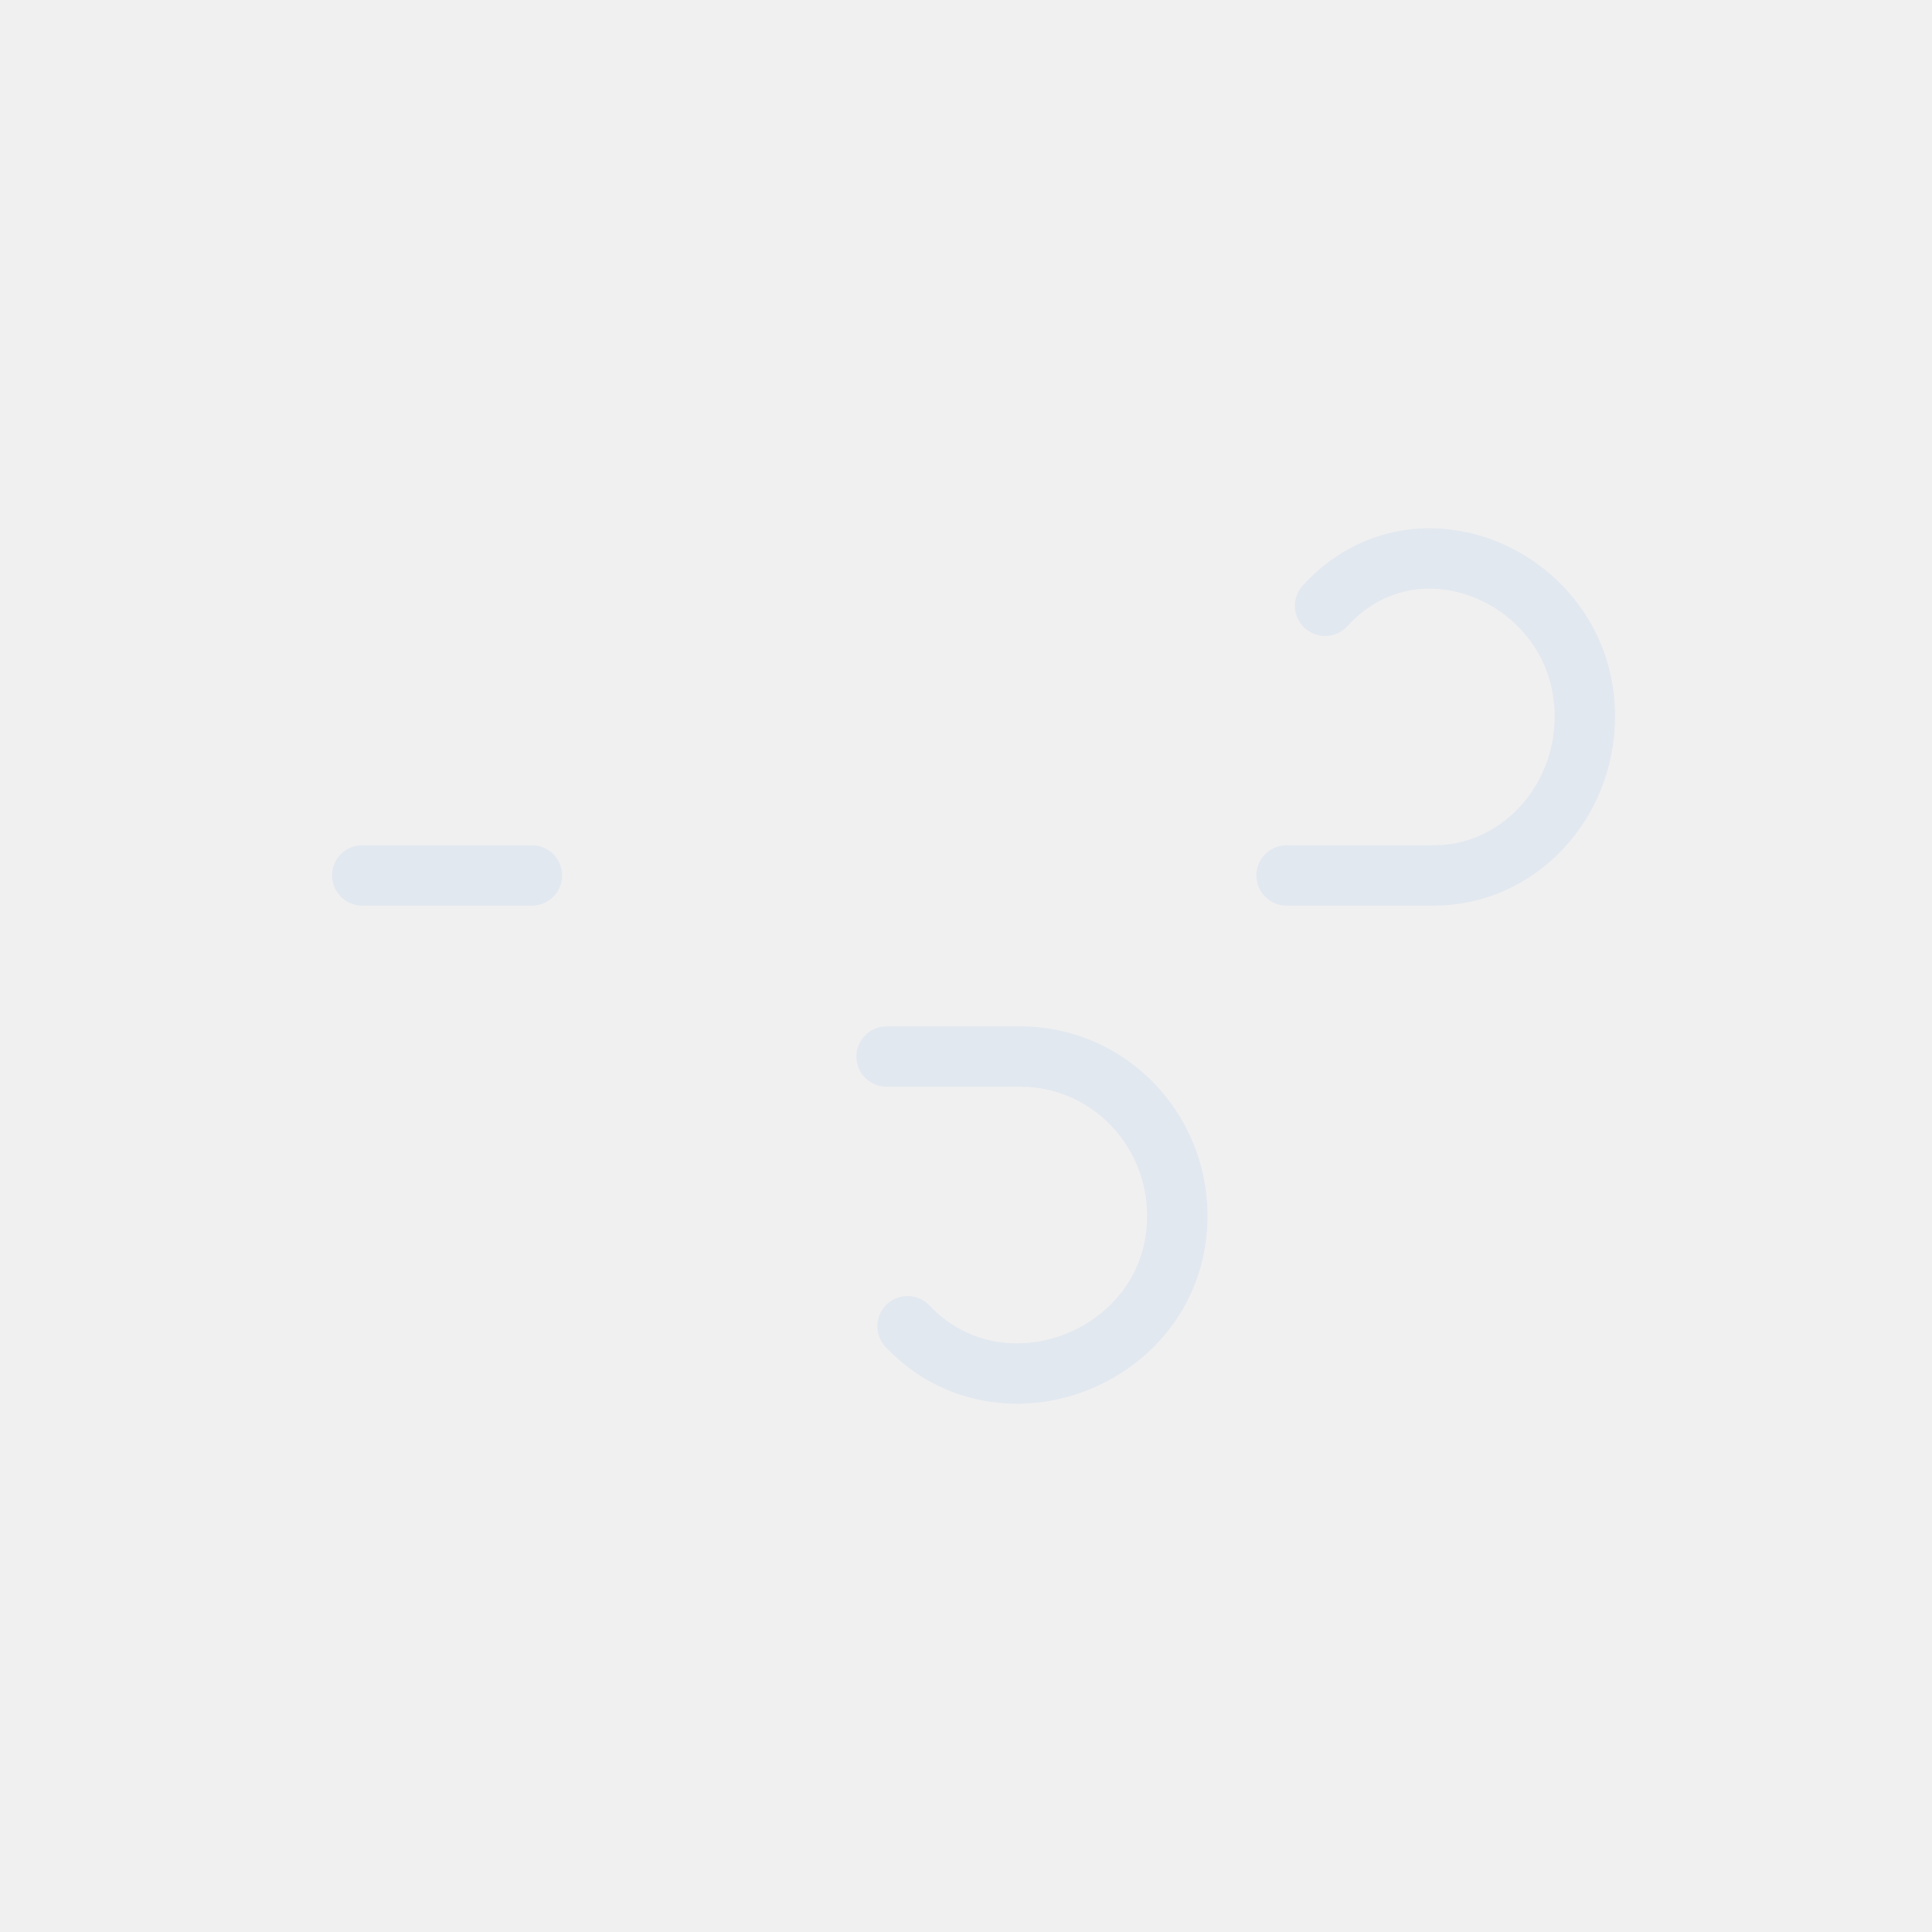
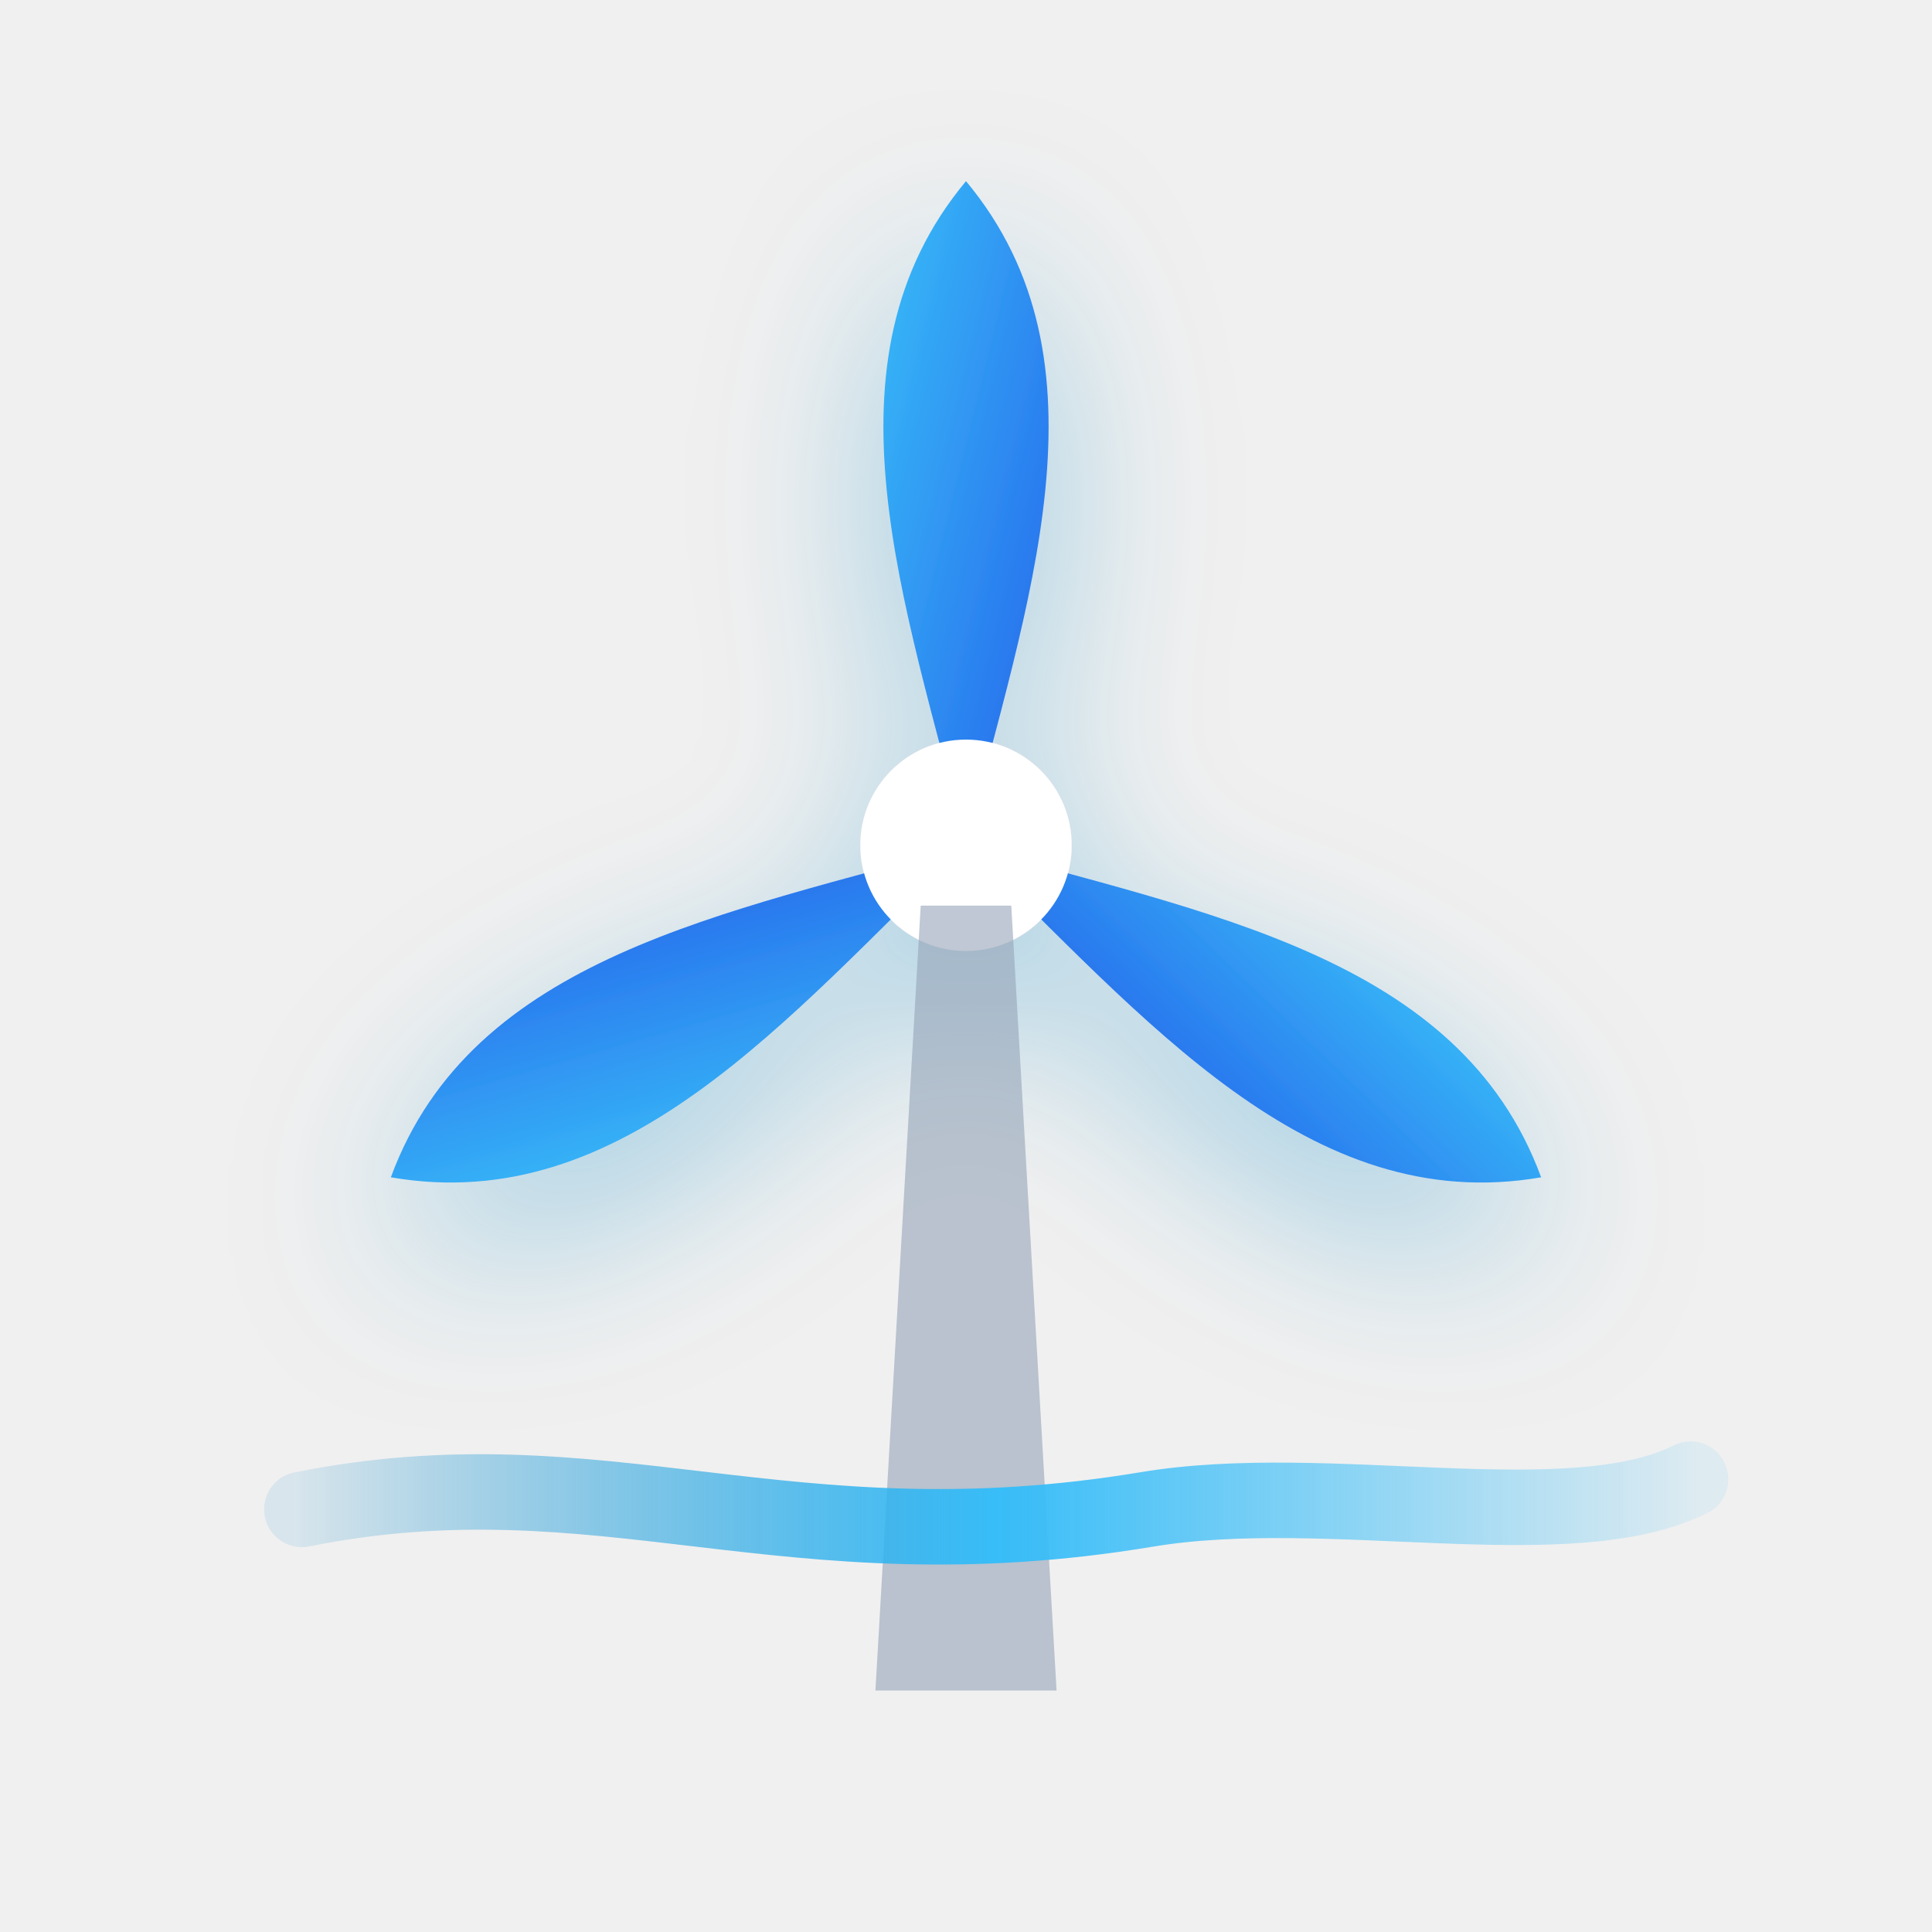
- <svg xmlns="http://www.w3.org/2000/svg" viewBox="0 0 128 128" fill="none">
-   <g id="wind">
-     <g id="Wind">
-       <path id="Wind Line 1" d="M87.79 40.135C93.976 33.347 105 38.405 105 47.446C105 53.275 100.522 58 95 58H24" stroke="#E2E8F0" stroke-width="4" stroke-miterlimit="10" stroke-linecap="round" stroke-dasharray="50">
-         <animate attributeName="stroke-dashoffset" values="0;1000" dur="6s" begin="0s" repeatCount="indefinite" />
-       </path>
-       <path id="Wind Line 1_2" d="M60.128 87.868C66.42 94.519 78 89.872 78 80.556C78 74.726 73.35 70 67.615 70C61.88 70 24 70 24 70" stroke="#E2E8F0" stroke-width="4" stroke-miterlimit="10" stroke-linecap="round" stroke-dasharray="50">
-         <animate attributeName="stroke-dashoffset" values="0;1000" dur="6s" begin="0.2s" repeatCount="indefinite" />
-       </path>
+ <svg xmlns="http://www.w3.org/2000/svg" viewBox="0 0 64 64" fill="none">
+   <defs>
+     <linearGradient id="windBladeGrad" x1="0%" y1="0%" x2="100%" y2="100%">
+       <stop offset="0%" stop-color="#38BDF8" />
+       <stop offset="100%" stop-color="#2563EB" />
+     </linearGradient>
+     <linearGradient id="windBreezeGrad" x1="0%" y1="0%" x2="100%" y2="0%">
+       <stop offset="0%" stop-color="#0284C7" stop-opacity="0.1" />
+       <stop offset="50%" stop-color="#38BDF8" />
+       <stop offset="100%" stop-color="#38BDF8" stop-opacity="0.1" />
+     </linearGradient>
+     <filter id="windGlow" x="-20%" y="-20%" width="140%" height="140%">
+       <feDropShadow dx="0" dy="2" stdDeviation="3" flood-color="#0284C7" flood-opacity="0.35" />
+     </filter>
+   </defs>
+   <g transform="translate(32, 28)" filter="url(#windGlow)">
+     <g class="wind-rotor">
+       <animateTransform attributeName="transform" type="rotate" from="0" to="360" dur="4s" repeatCount="indefinite" />
+       <path d="M0 0 C-2 -8 -5 -16 0 -22 C5 -16 2 -8 0 0 Z" fill="url(#windBladeGrad)" />
+       <g transform="rotate(120)">
+         <path d="M0 0 C-2 -8 -5 -16 0 -22 C5 -16 2 -8 0 0 Z" fill="url(#windBladeGrad)" />
+       </g>
+       <g transform="rotate(240)">
+         <path d="M0 0 C-2 -8 -5 -16 0 -22 C5 -16 2 -8 0 0 Z" fill="url(#windBladeGrad)" />
+       </g>
+       <circle cx="0" cy="0" r="3.5" fill="#FFFFFF" />
    </g>
  </g>
+   <path class="wind-mast" d="M30.5 30 L29 56 L35 56 L33.5 30 Z" fill="#94A3B8" opacity="0.6" />
+   <path d="M10 50 C20 48 26 52 38 50 C44 49 52 51 56 49" stroke="url(#windBreezeGrad)" stroke-width="2.5" stroke-linecap="round">
+     <animate attributeName="stroke-dasharray" values="0,100; 100,0; 0,100" dur="3s" repeatCount="indefinite" />
+   </path>
</svg>
